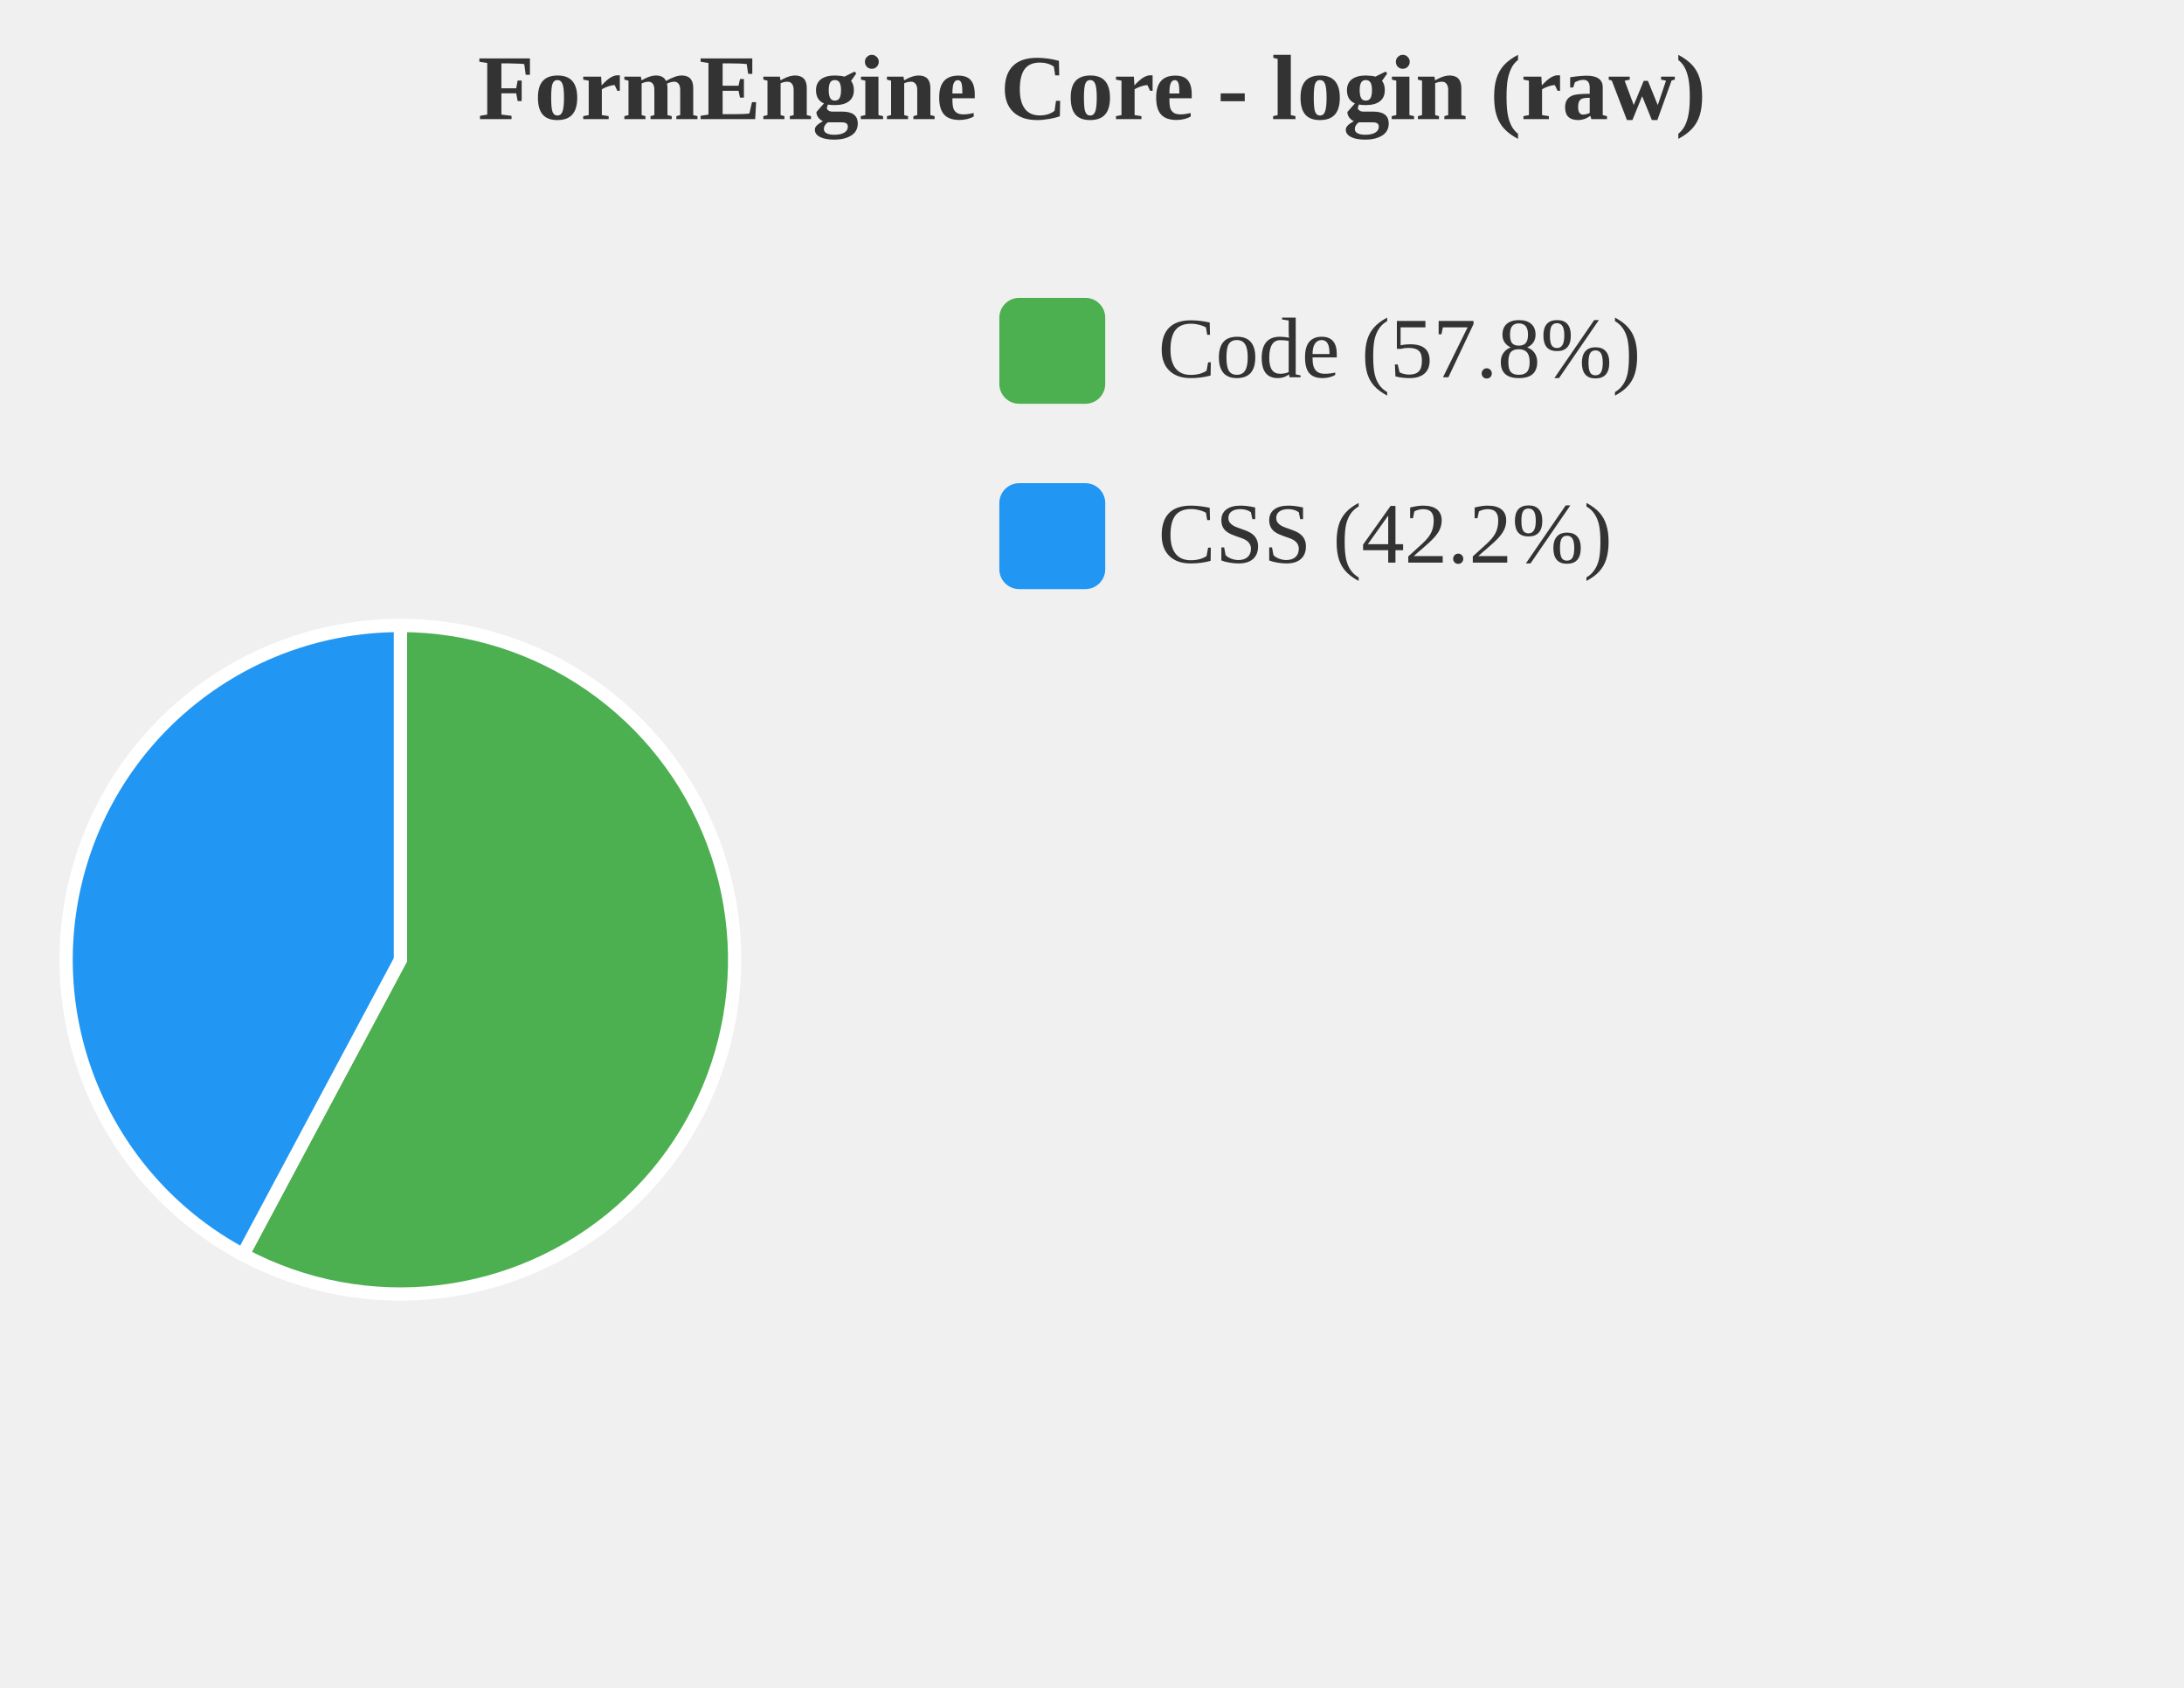
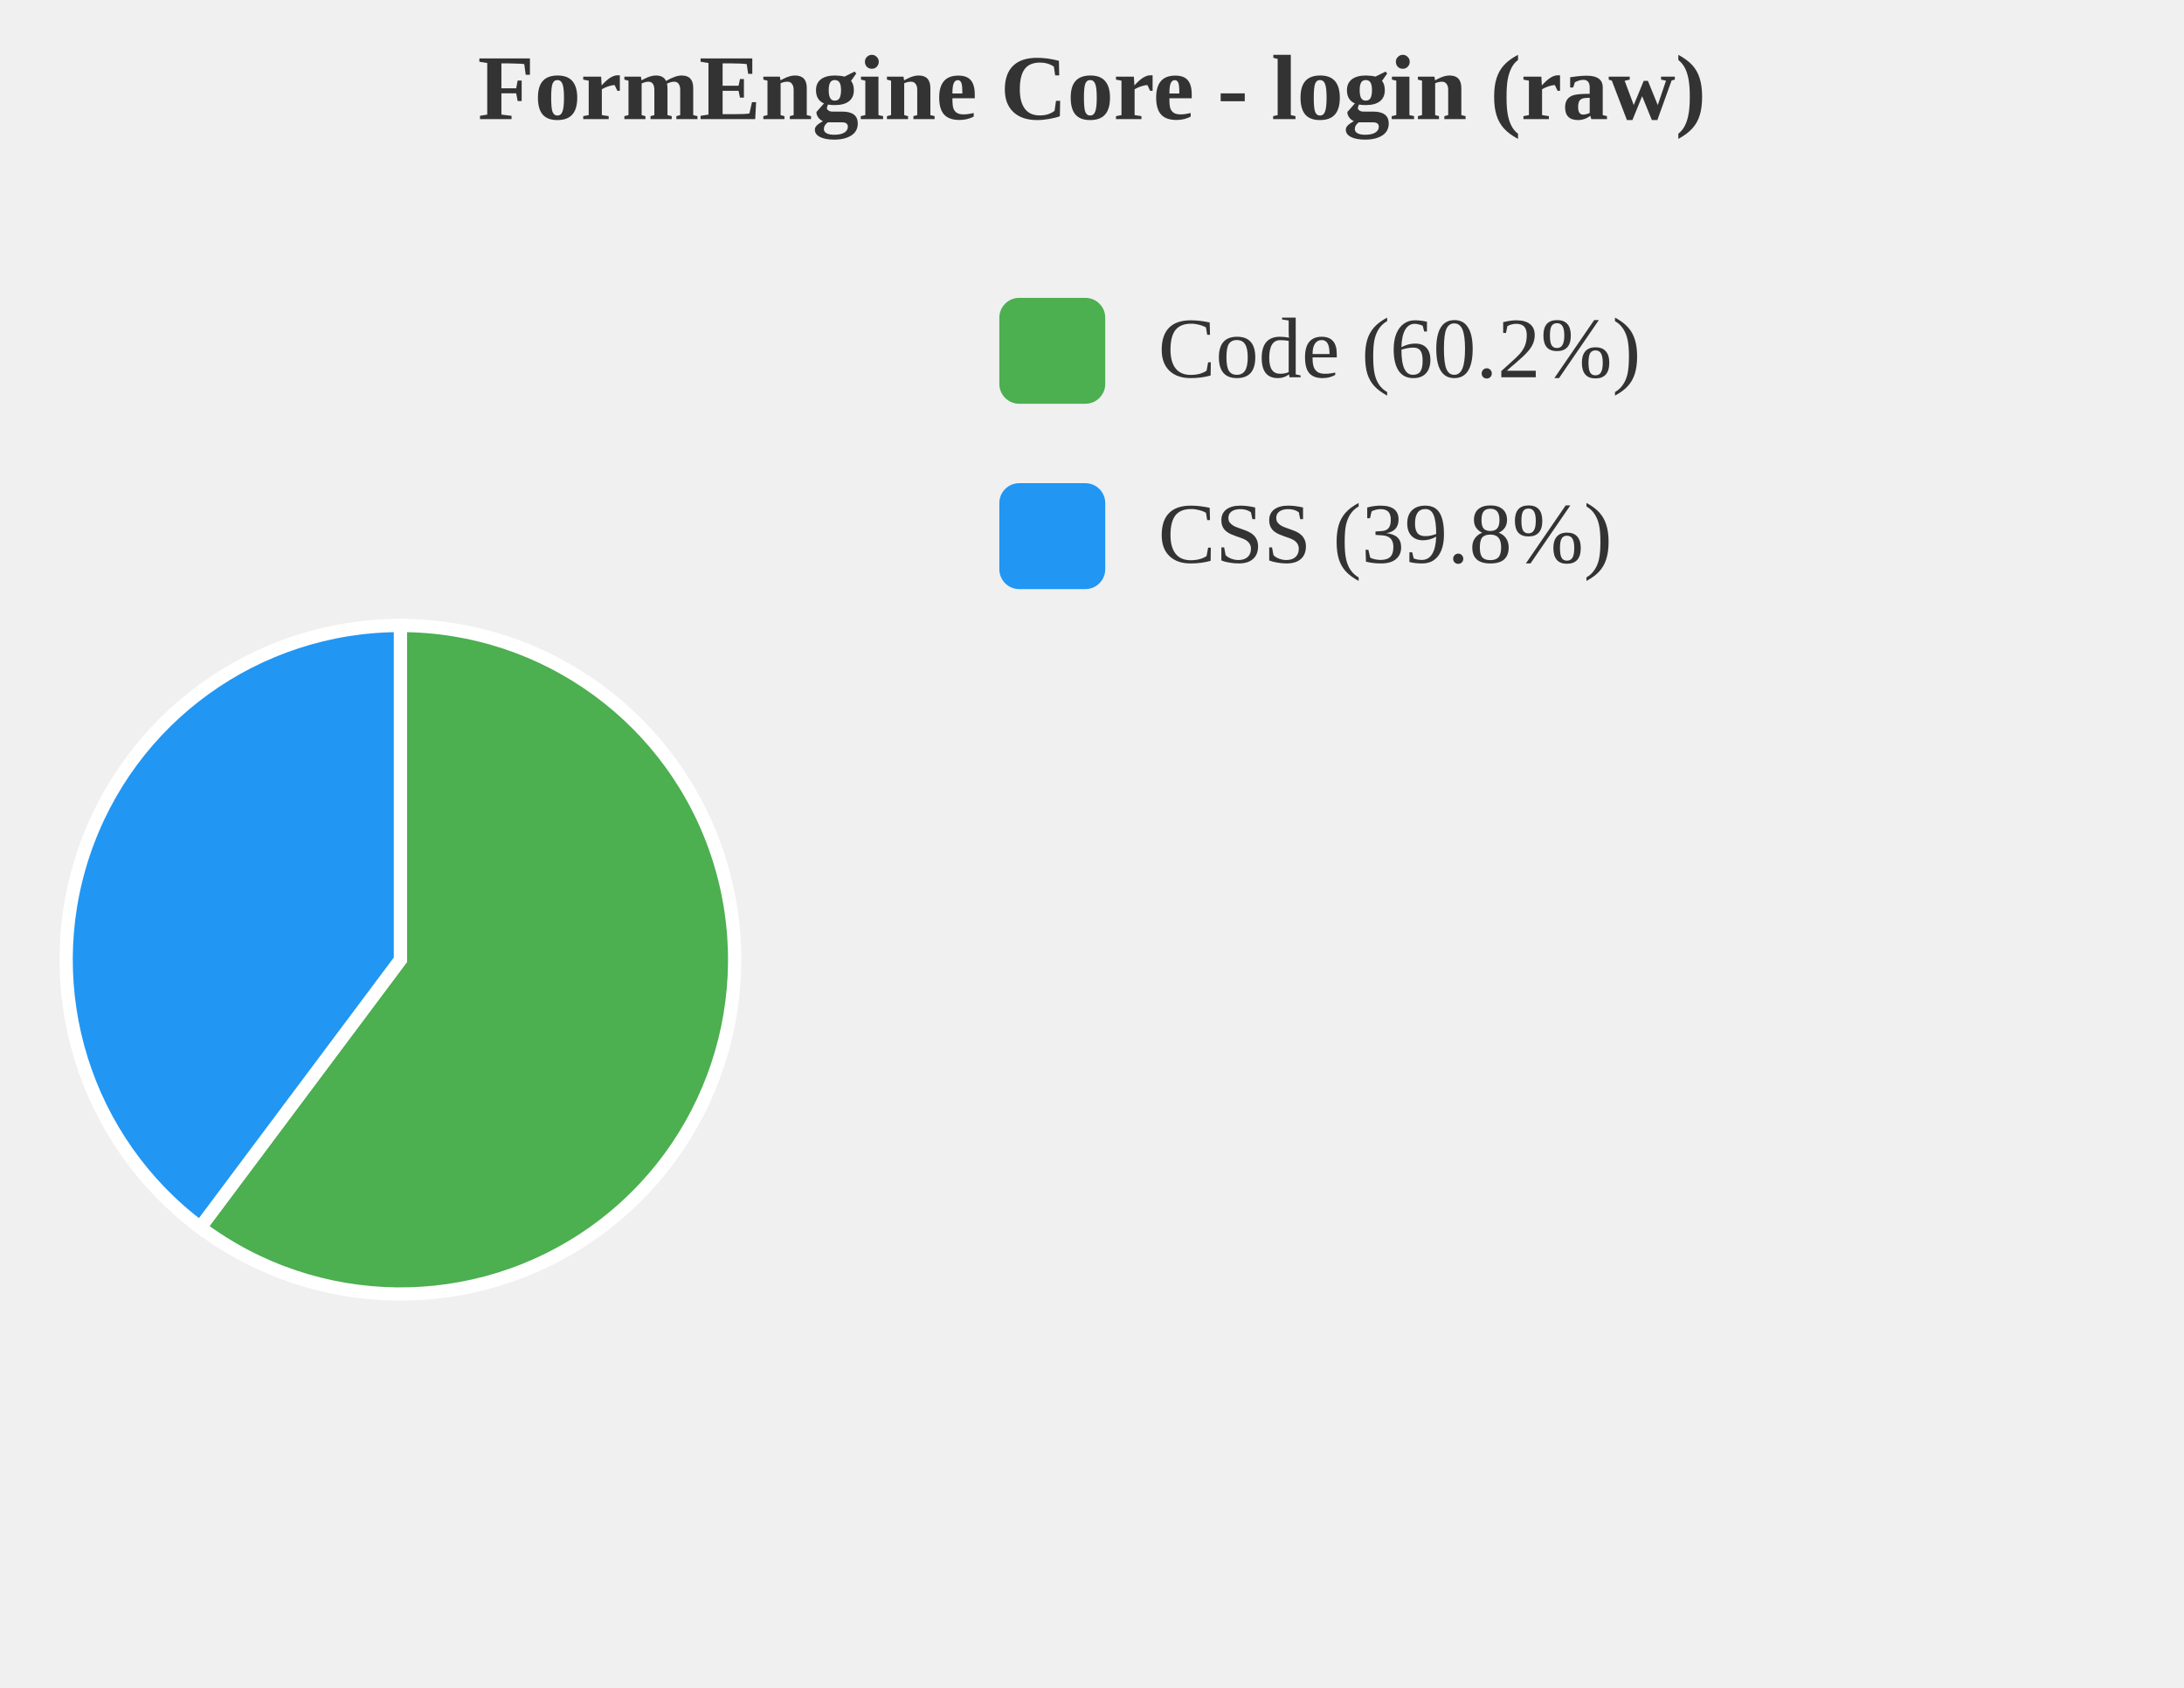
<svg xmlns="http://www.w3.org/2000/svg" width="330" height="255" viewBox="0 0 330 255">
  <text x="165" y="18" text-anchor="middle" font-size="14" font-weight="600" fill="#333">FormEngine Core - login (raw)</text>
-   <path d="M 60.5 145 L 60.5 94.5 A 50.5 50.5 0 1 1 36.705 189.543 Z" fill="#4CAF50" stroke="#fff" stroke-width="2" />
-   <path d="M 60.5 145 L 36.705 189.543 A 50.5 50.5 0 0 1 60.5 94.5 Z" fill="#2196F3" stroke="#fff" stroke-width="2" />
+   <path d="M 60.5 145 L 60.5 94.5 A 50.5 50.5 0 1 1 30.254 185.44 Z" fill="#4CAF50" stroke="#fff" stroke-width="2" />
+   <path d="M 60.5 145 L 30.254 185.44 A 50.5 50.5 0 0 1 60.5 94.5 Z" fill="#2196F3" stroke="#fff" stroke-width="2" />
  <g>
    <rect x="151" y="45" width="16" height="16" fill="#4CAF50" rx="3" />
-     <text x="175" y="57" font-size="13" fill="#333">Code (57.8%)</text>
+     <text x="175" y="57" font-size="13" fill="#333">Code (60.2%)</text>
  </g>
  <g>
    <rect x="151" y="73" width="16" height="16" fill="#2196F3" rx="3" />
-     <text x="175" y="85" font-size="13" fill="#333">CSS (42.2%)</text>
+     <text x="175" y="85" font-size="13" fill="#333">CSS (39.8%)</text>
  </g>
</svg>
